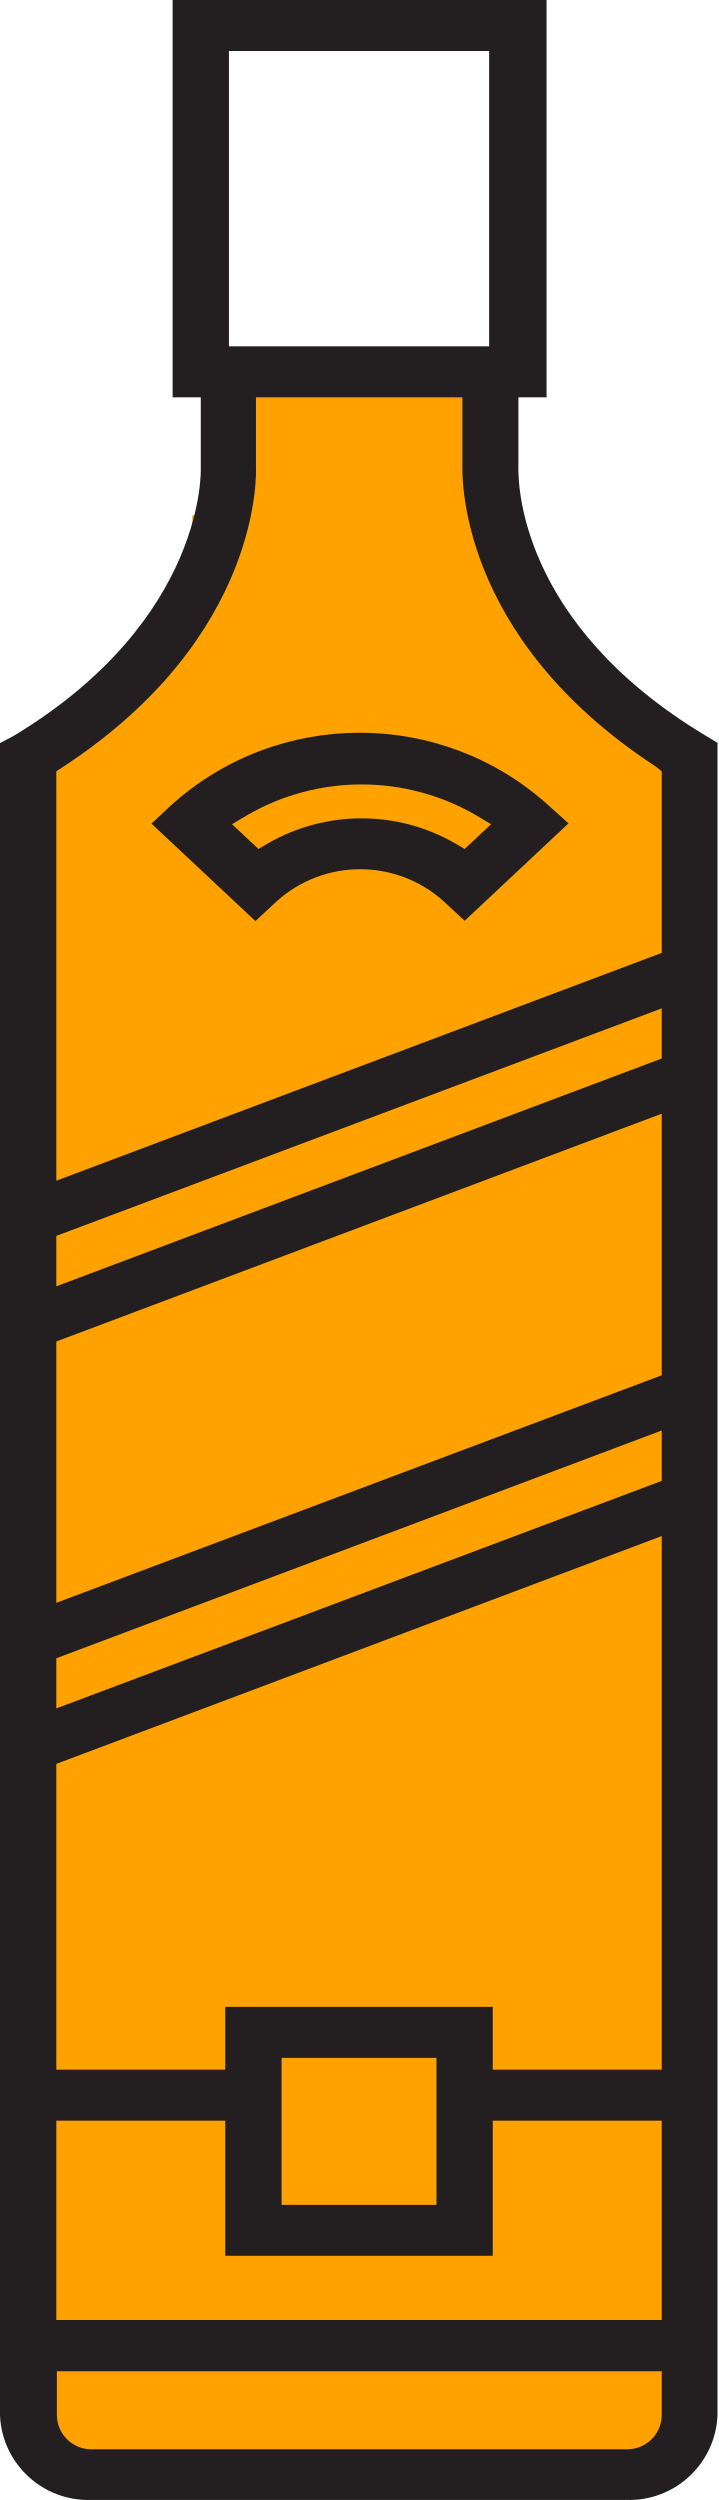
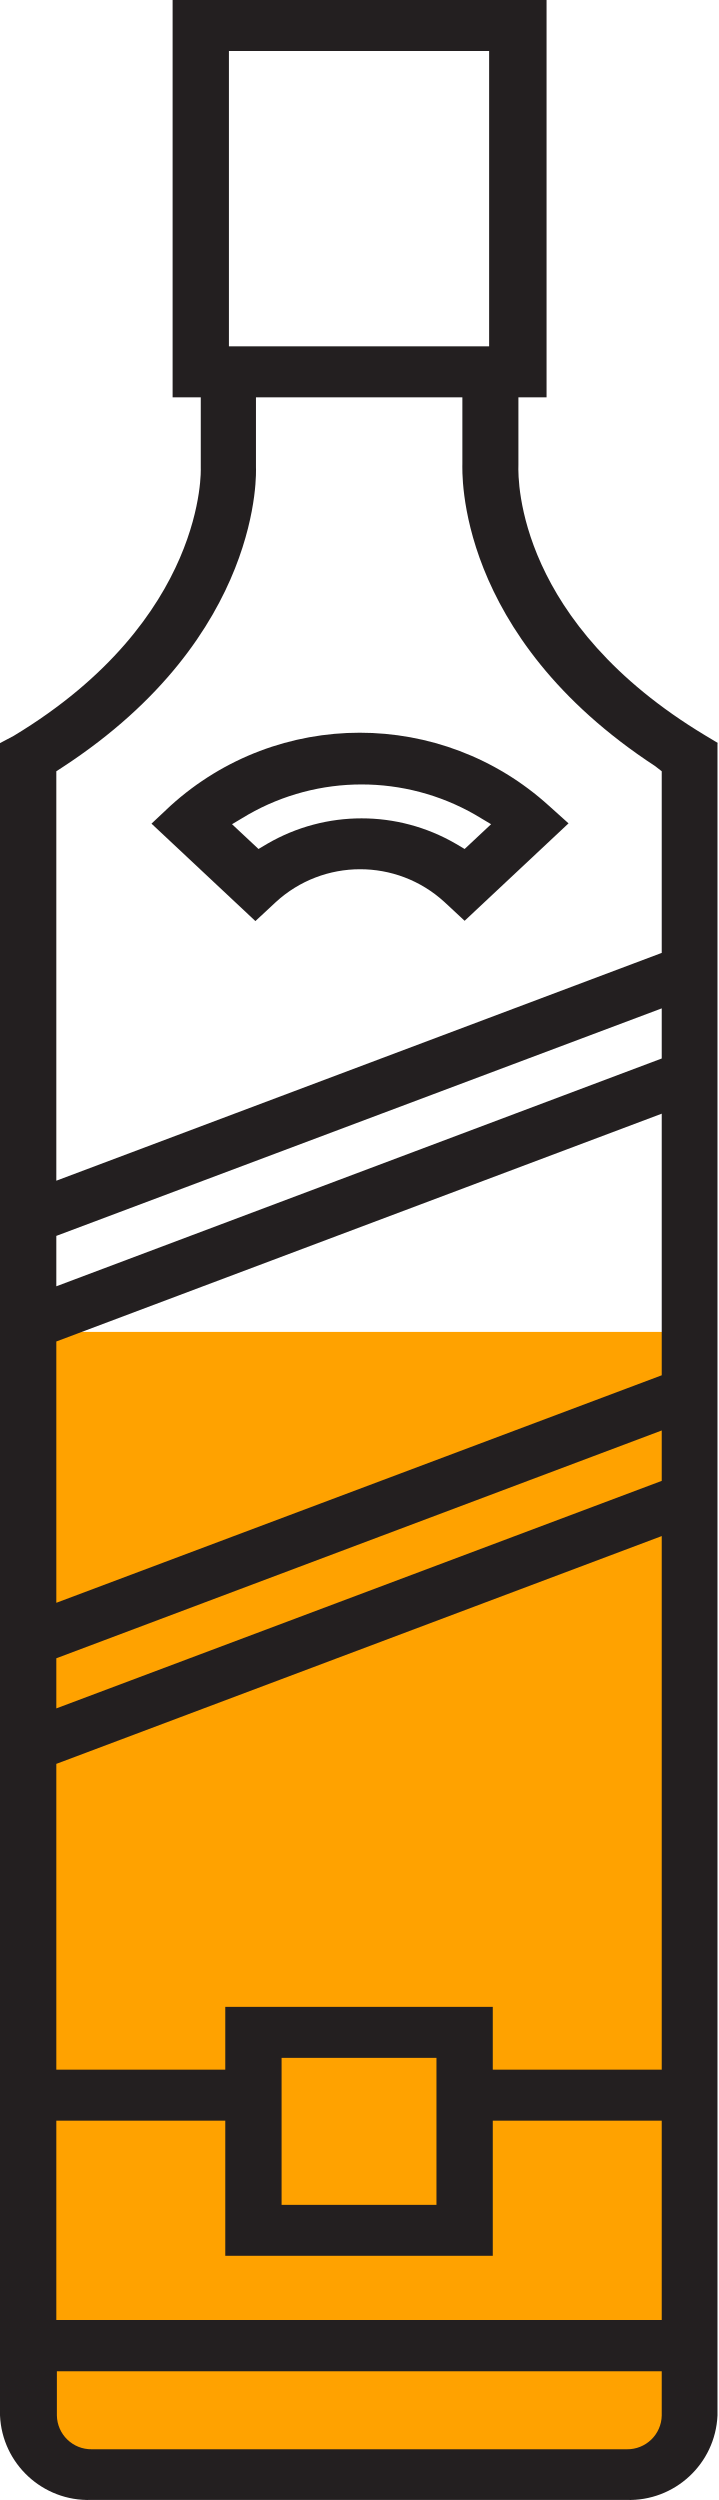
- <svg xmlns="http://www.w3.org/2000/svg" data-name="Layer 2" viewBox="0 0 25.5 88.782" x="0px" y="0px" version="1.1" id="svg96" width="25.5" height="88.782">
-   <defs id="defs84">
-     <style id="style82">.cls-1{fill:#231f20;}</style>
+ <svg xmlns="http://www.w3.org/2000/svg" data-name="Layer 2" viewBox="0 0 25.5 88.782" x="0px" y="0px" version="1.1" id="svg517" width="25.5" height="88.782">
+   <defs id="defs505">
+     <style id="style503">.cls-1{fill:#231f20;}</style>
  </defs>
-   <g id="layer11" style="display:none">
-     <rect style="fill:#ffa200;fill-opacity:1;stroke-width:10.833" id="rect1982" width="11.412" height="12.139" x="7.055" y="1.139" ry="0" />
+   <g id="layer8" style="display:none;opacity:1">
+     <rect style="fill:#ffa200;stroke-width:8.806" id="rect1964-1" width="8.996" height="17.613" x="8.012" y="13.323" />
+     <rect style="fill:#ffa200;stroke-width:10.833" id="rect1981" width="23.032" height="1.689" x="0.651" y="25.811" />
+     <rect style="fill:#ffa200;stroke-width:10.833" id="rect1983" width="18.818" height="1.744" x="2.793" y="24.271" />
+     <rect style="fill:#ffa200;stroke-width:10.833" id="rect1987" width="4.576" height="3.952" x="5.786" y="20.99" />
+     <rect style="fill:#ffa200;stroke-width:10.833" id="rect1989" width="3.47" height="5.089" x="16.173" y="19.647" ry="1.735" />
+     <rect style="fill:#ffa200;stroke-width:10.833" id="rect1991" width="1.994" height="1.752" x="18.341" y="23.487" ry="0.876" />
+     <rect style="fill:#800000;stroke-width:12.211" id="rect2011" width="13.28" height="14.11" x="6.13" y="0" />
  </g>
-   <g id="layer10" style="display:inline">
-     <rect style="fill:#ffa200;fill-opacity:1;stroke-width:10.833" id="rect1929" width="1.034" height="5.554" x="5.66" y="21.945" />
-     <rect style="fill:#ffa200;fill-opacity:1;stroke-width:10.833" id="rect1933" width="2.814" height="2.314" x="3.323" y="24.137" />
-     <rect style="fill:#ffa200;fill-opacity:1;stroke-width:10.833" id="rect1954" width="4.191" height="2.38" x="17.304" y="24.136" />
-     <rect style="fill:#ffa200;fill-opacity:1;stroke-width:10.833" id="rect1956" width="5.901" height="2.62" x="14.555" y="22.236" />
-     <rect style="fill:#ffa200;fill-opacity:1;stroke-width:10.833" id="rect1969" width="11.556" height="3.16" x="6.513" y="22.833" />
-     <rect style="fill:#ffa200;fill-opacity:1;stroke-width:10.833" id="rect1971" width="1.635" height="6.657" x="6.828" y="18.301" />
-     <rect style="fill:#ffa200;fill-opacity:1;stroke-width:10.833" id="rect1975" width="3.92" height="7.513" x="14.451" y="16.801" />
-     <rect style="fill:#ffa200;fill-opacity:1;stroke-width:10.833" id="rect1979" width="8.956" height="11.471" x="7.935" y="13.31" />
+   <g id="layer7" style="display:none">
+     <rect style="fill:#ffa200;stroke-width:10.833" id="rect1943" width="23.978" height="10" x="0.651" y="27.5" />
  </g>
-   <g id="layer9" style="display:inline">
-     <rect style="fill:#ffa200;fill-opacity:1;stroke-width:10.833" id="rect1924" width="22.77" height="11.093" x="1.215" y="25.78" />
-   </g>
-   <g id="layer8" style="display:inline">
-     <rect style="fill:#ffa200;fill-opacity:1;stroke-width:10.833" id="rect1921" width="23.997" height="13.157" x="0.778" y="34.169" />
-   </g>
-   <g id="layer7" style="display:inline">
-     <rect style="fill:#ffa200;fill-opacity:1;stroke-width:10.833" id="rect1918" width="23.798" height="16.681" x="0.564" y="45.272" ry="0" />
-   </g>
-   <g id="layer6" style="display:inline">
-     <rect style="fill:#ffa200;fill-opacity:1;stroke-width:10.833" id="rect1913" width="22.578" height="13.204" x="1.514" y="58.354" />
+   <g id="layer6" style="display:none">
+     <rect style="fill:#ffa200;stroke-width:10.833" id="rect1879" width="23.978" height="10" x="0.651" y="37.4" />
  </g>
  <g id="layer5" style="display:inline">
-     <rect style="fill:#ffa200;fill-opacity:1;stroke-width:10.833" id="rect1910" width="22.51" height="17.106" x="1.514" y="70.06" />
+     <rect style="fill:#ffa200;stroke-width:10.833" id="rect1815" width="23.978" height="10" x="0.651" y="47.3" />
  </g>
-   <path class="cls-1" d="m 25.5,26.39 -0.45,-0.27 c -6.65,-4 -6.66,-9 -6.64,-9.61 v -2.4 h 1 V 0 H 6.13 v 14.11 h 1 v 2.51 c 0,0 0.23,5.36 -6.64,9.51 L 0,26.39 v 59.39 a 3.14,3.14 0 0 0 3.24,3 h 19 a 3.14,3.14 0 0 0 3.24,-3 V 26.39 Z M 8.13,1.81 h 9.24 V 12.3 H 8.13 Z M 23.5,85.78 a 1.22,1.22 0 0 1 -1.24,1.2 h -19 A 1.22,1.22 0 0 1 2.02,85.78 V 84.21 H 23.5 v 1.56 z m 0,-3.39 H 2 v -7.08 h 6 v 4.8 h 9.5 v -4.8 h 6 z M 10,78.29 v -5.21 h 5.5 V 78.3 H 10 Z M 23.5,73.5 h -6 V 71.27 H 8 V 73.5 H 2 V 62.64 L 23.5,54.55 Z M 23.5,52.59 2,60.67 V 58.89 L 23.5,50.8 Z m 0,-3.75 L 2,56.92 V 47.64 L 23.5,39.55 Z M 23.5,37.59 2,45.68 v -1.79 l 21.5,-8.08 z m 0,-3.75 L 2,41.93 V 27.39 L 2.23,27.24 C 9.39,22.56 9.09,16.66 9.09,16.6 v -2.49 h 7.33 v 2.35 c 0,0.28 -0.27,6.09 6.85,10.75 l 0.23,0.18 v 6.48 z" id="path88" />
-   <path class="cls-1" d="m 15.78,32.03 0.72,0.67 3.69,-3.46 -0.69,-0.62 a 10,10 0 0 0 -13.45,0 l -0.67,0.63 3.69,3.46 0.72,-0.67 a 4.43,4.43 0 0 1 5.99,-0.01 z M 9.5,29.96 9.18,30.15 8.24,29.27 8.81,28.93 a 8.11,8.11 0 0 1 8.06,0 l 0.57,0.34 -0.94,0.88 -0.32,-0.19 a 6.66,6.66 0 0 0 -6.68,0 z" id="path90" />
-   <path style="fill:#ffa200;stroke-width:0.163;fill-opacity:1" d="M 2.493,86.547 C 2.239,86.293 2.167,86.002 2.167,85.24 V 84.259 H 12.788 23.408 v 0.952 c 0,0.784 -0.067,1.015 -0.378,1.307 l -0.378,0.355 h -9.916 c -9.698,0 -9.923,-0.007 -10.243,-0.327 z" id="path971" />
-   <g id="layer4">
-     <path style="fill:#ffa200;fill-opacity:1;stroke-width:1.252" d="M 3.011,86.708 C 2.46,86.624 2.229,86.183 2.229,85.215 V 84.364 H 12.813 23.398 l -0.043,0.861 c -0.039,0.764 -0.082,0.901 -0.381,1.213 l -0.337,0.352 -9.655,-0.017 c -5.31,-0.009 -9.797,-0.039 -9.97,-0.065 z" id="path1853" />
-     <path style="fill:#ffa200;fill-opacity:1;stroke-width:1.252" d="M 3.011,86.708 C 2.46,86.624 2.229,86.183 2.229,85.215 V 84.364 H 12.813 23.398 l -0.043,0.861 c -0.039,0.764 -0.082,0.901 -0.381,1.213 l -0.337,0.352 -9.655,-0.017 c -5.31,-0.009 -9.797,-0.039 -9.97,-0.065 z" id="path1855" />
-     <path style="fill:#ffa200;fill-opacity:1;stroke-width:1.252" d="M 3.011,86.708 C 2.46,86.624 2.229,86.183 2.229,85.215 V 84.364 H 12.813 23.398 l -0.043,0.861 c -0.039,0.764 -0.082,0.901 -0.381,1.213 l -0.337,0.352 -9.655,-0.017 c -5.31,-0.009 -9.797,-0.039 -9.97,-0.065 z" id="path1857" />
-     <path style="fill:#ffa200;fill-opacity:1;stroke-width:1.252" d="M 3.011,86.708 C 2.46,86.624 2.229,86.183 2.229,85.215 V 84.364 H 12.813 23.398 l -0.043,0.861 c -0.039,0.764 -0.082,0.901 -0.381,1.213 l -0.337,0.352 -9.655,-0.017 c -5.31,-0.009 -9.797,-0.039 -9.97,-0.065 z" id="path1859" />
-     <path style="fill:#ffa200;fill-opacity:1;stroke-width:1.252" d="M 3.011,86.708 C 2.46,86.624 2.229,86.183 2.229,85.215 V 84.364 H 12.813 23.398 l -0.043,0.861 c -0.039,0.764 -0.082,0.901 -0.381,1.213 l -0.337,0.352 -9.655,-0.017 c -5.31,-0.009 -9.797,-0.039 -9.97,-0.065 z" id="path1861" />
-     <path style="fill:#ffa200;fill-opacity:1;stroke-width:1.252" d="M 2.953,86.709 C 2.454,86.613 2.229,86.149 2.229,85.215 V 84.364 H 12.813 23.398 l -0.043,0.861 c -0.039,0.764 -0.082,0.901 -0.381,1.213 l -0.337,0.352 -9.713,-0.016 c -5.342,-0.009 -9.829,-0.038 -9.97,-0.066 z" id="path1863" />
-     <path style="fill:#ffa200;fill-opacity:1;stroke-width:1.252" d="M 2.953,86.709 C 2.454,86.613 2.229,86.149 2.229,85.215 V 84.364 H 12.813 23.398 l -0.043,0.861 c -0.039,0.764 -0.082,0.901 -0.381,1.213 l -0.337,0.352 -9.713,-0.016 c -5.342,-0.009 -9.829,-0.038 -9.97,-0.066 z" id="path1865" />
-     <path style="fill:#ffa200;fill-opacity:1;stroke-width:1.252" d="M 2.953,86.709 C 2.454,86.613 2.229,86.149 2.229,85.215 V 84.364 H 12.813 23.398 l -0.043,0.861 c -0.039,0.764 -0.082,0.901 -0.381,1.213 l -0.337,0.352 -9.713,-0.016 c -5.342,-0.009 -9.829,-0.038 -9.97,-0.066 z" id="path1867" />
-     <path style="fill:#ffa200;fill-opacity:1;stroke-width:1.252" d="M 2.848,86.676 C 2.391,86.492 2.229,86.106 2.229,85.205 V 84.364 H 12.813 23.398 l -0.043,0.861 c -0.039,0.764 -0.082,0.901 -0.381,1.213 l -0.337,0.352 -9.77,-0.007 c -5.374,-0.004 -9.882,-0.052 -10.018,-0.107 z" id="path1869" />
-     <path style="fill:#ffa200;fill-opacity:1;stroke-width:1.252" d="M 2.794,86.662 C 2.38,86.51 2.229,86.111 2.229,85.168 V 84.364 H 12.801 23.373 v 0.783 c 0,0.784 -0.142,1.156 -0.572,1.495 -0.224,0.177 -19.526,0.196 -20.006,0.019 z" id="path1871" />
-     <path style="fill:#ffa200;fill-opacity:1;stroke-width:1.252" d="M 2.794,86.662 C 2.38,86.51 2.229,86.111 2.229,85.168 V 84.364 H 12.801 23.373 v 0.783 c 0,0.784 -0.142,1.156 -0.572,1.495 -0.224,0.177 -19.526,0.196 -20.006,0.019 z" id="path1873" />
-     <path style="fill:#ffa200;fill-opacity:1;stroke-width:1.252" d="M 2.794,86.662 C 2.38,86.51 2.229,86.111 2.229,85.168 V 84.364 H 12.801 23.373 v 0.757 c 0,0.811 -0.199,1.351 -0.571,1.551 -0.293,0.157 -19.58,0.147 -20.007,-0.01 z" id="path1875" />
+   <g id="layer4" style="display:inline">
+     <rect style="fill:#ffa200;stroke-width:10.833" id="rect1708" width="23.978" height="10" x="0.651" y="57.2" />
  </g>
+   <g id="layer3" style="display:inline">
+     <rect style="fill:#ffa200;stroke-width:10.833" id="rect1414" width="23.978" height="10" x="0.651" y="67.1" />
+   </g>
+   <g id="layer2" style="display:inline">
+     <rect style="fill:#ffa200;stroke-width:9.522" id="rect884" width="23.978" height="10" x="0.651" y="77.02" />
+   </g>
+   <path class="cls-1" d="m 25.5,26.39 -0.45,-0.27 c -6.65,-4 -6.66,-9 -6.64,-9.61 v -2.4 h 1 V 0 H 6.13 v 14.11 h 1 v 2.51 c 0,0 0.23,5.36 -6.64,9.51 L 0,26.39 v 59.39 a 3.14,3.14 0 0 0 3.24,3 h 19 a 3.14,3.14 0 0 0 3.24,-3 V 26.39 Z M 8.13,1.81 h 9.24 V 12.3 H 8.13 Z M 23.5,85.78 a 1.22,1.22 0 0 1 -1.24,1.2 h -19 A 1.22,1.22 0 0 1 2.02,85.78 V 84.21 H 23.5 v 1.56 z m 0,-3.39 H 2 v -7.08 h 6 v 4.8 h 9.5 v -4.8 h 6 z M 10,78.29 v -5.21 h 5.5 V 78.3 H 10 Z M 23.5,73.5 h -6 V 71.27 H 8 V 73.5 H 2 V 62.64 L 23.5,54.55 Z M 23.5,52.59 2,60.67 V 58.89 L 23.5,50.8 Z m 0,-3.75 L 2,56.92 V 47.64 L 23.5,39.55 Z M 23.5,37.59 2,45.68 v -1.79 l 21.5,-8.08 z m 0,-3.75 L 2,41.93 V 27.39 L 2.23,27.24 C 9.39,22.56 9.09,16.66 9.09,16.6 v -2.49 h 7.33 v 2.35 c 0,0.28 -0.27,6.09 6.85,10.75 l 0.23,0.18 v 6.48 z" id="path509" />
+   <path class="cls-1" d="m 15.78,32.03 0.72,0.67 3.69,-3.46 -0.69,-0.62 a 10,10 0 0 0 -13.45,0 l -0.67,0.63 3.69,3.46 0.72,-0.67 a 4.43,4.43 0 0 1 5.99,-0.01 z M 9.5,29.96 9.18,30.15 8.24,29.27 8.81,28.93 a 8.11,8.11 0 0 1 8.06,0 l 0.57,0.34 -0.94,0.88 -0.32,-0.19 a 6.66,6.66 0 0 0 -6.68,0 z" id="path511" />
+   <path id="text513" d="m -37.609,105.685 c -0.169,0 -0.324,0.026 -0.471,0.065 0.14,-0.01 0.285,-0.02 0.385,-0.027 0.05,-0.012 0.095,-0.021 0.145,-0.031 -0.02,-5.8e-4 -0.038,-0.006 -0.059,-0.006 z m 0.473,0.065 c 0.103,0.094 0.212,0.195 0.289,0.256 0.023,8.3e-4 0.046,0.003 0.068,0.004 0.005,-0.036 0.011,-0.073 0.016,-0.109 -0.114,-0.064 -0.238,-0.116 -0.373,-0.15 z m 67.457,2.691 c 0.002,0.003 0.004,0.007 0.006,0.01 -0.006,-0.003 0.007,-0.005 0,-0.01 -0.002,1.9e-4 -0.004,-1.8e-4 -0.006,0 z m 0.164,0.234 c -0.006,0.003 -0.013,0.005 -0.02,0.008 0.008,0.015 0.012,0.032 0.02,0.047 z m 0,0.658 c -0.032,0.019 -0.06,0.038 -0.092,0.057 h 0.092 z" />
+   <g id="layer1" style="display:inline" />
</svg>
